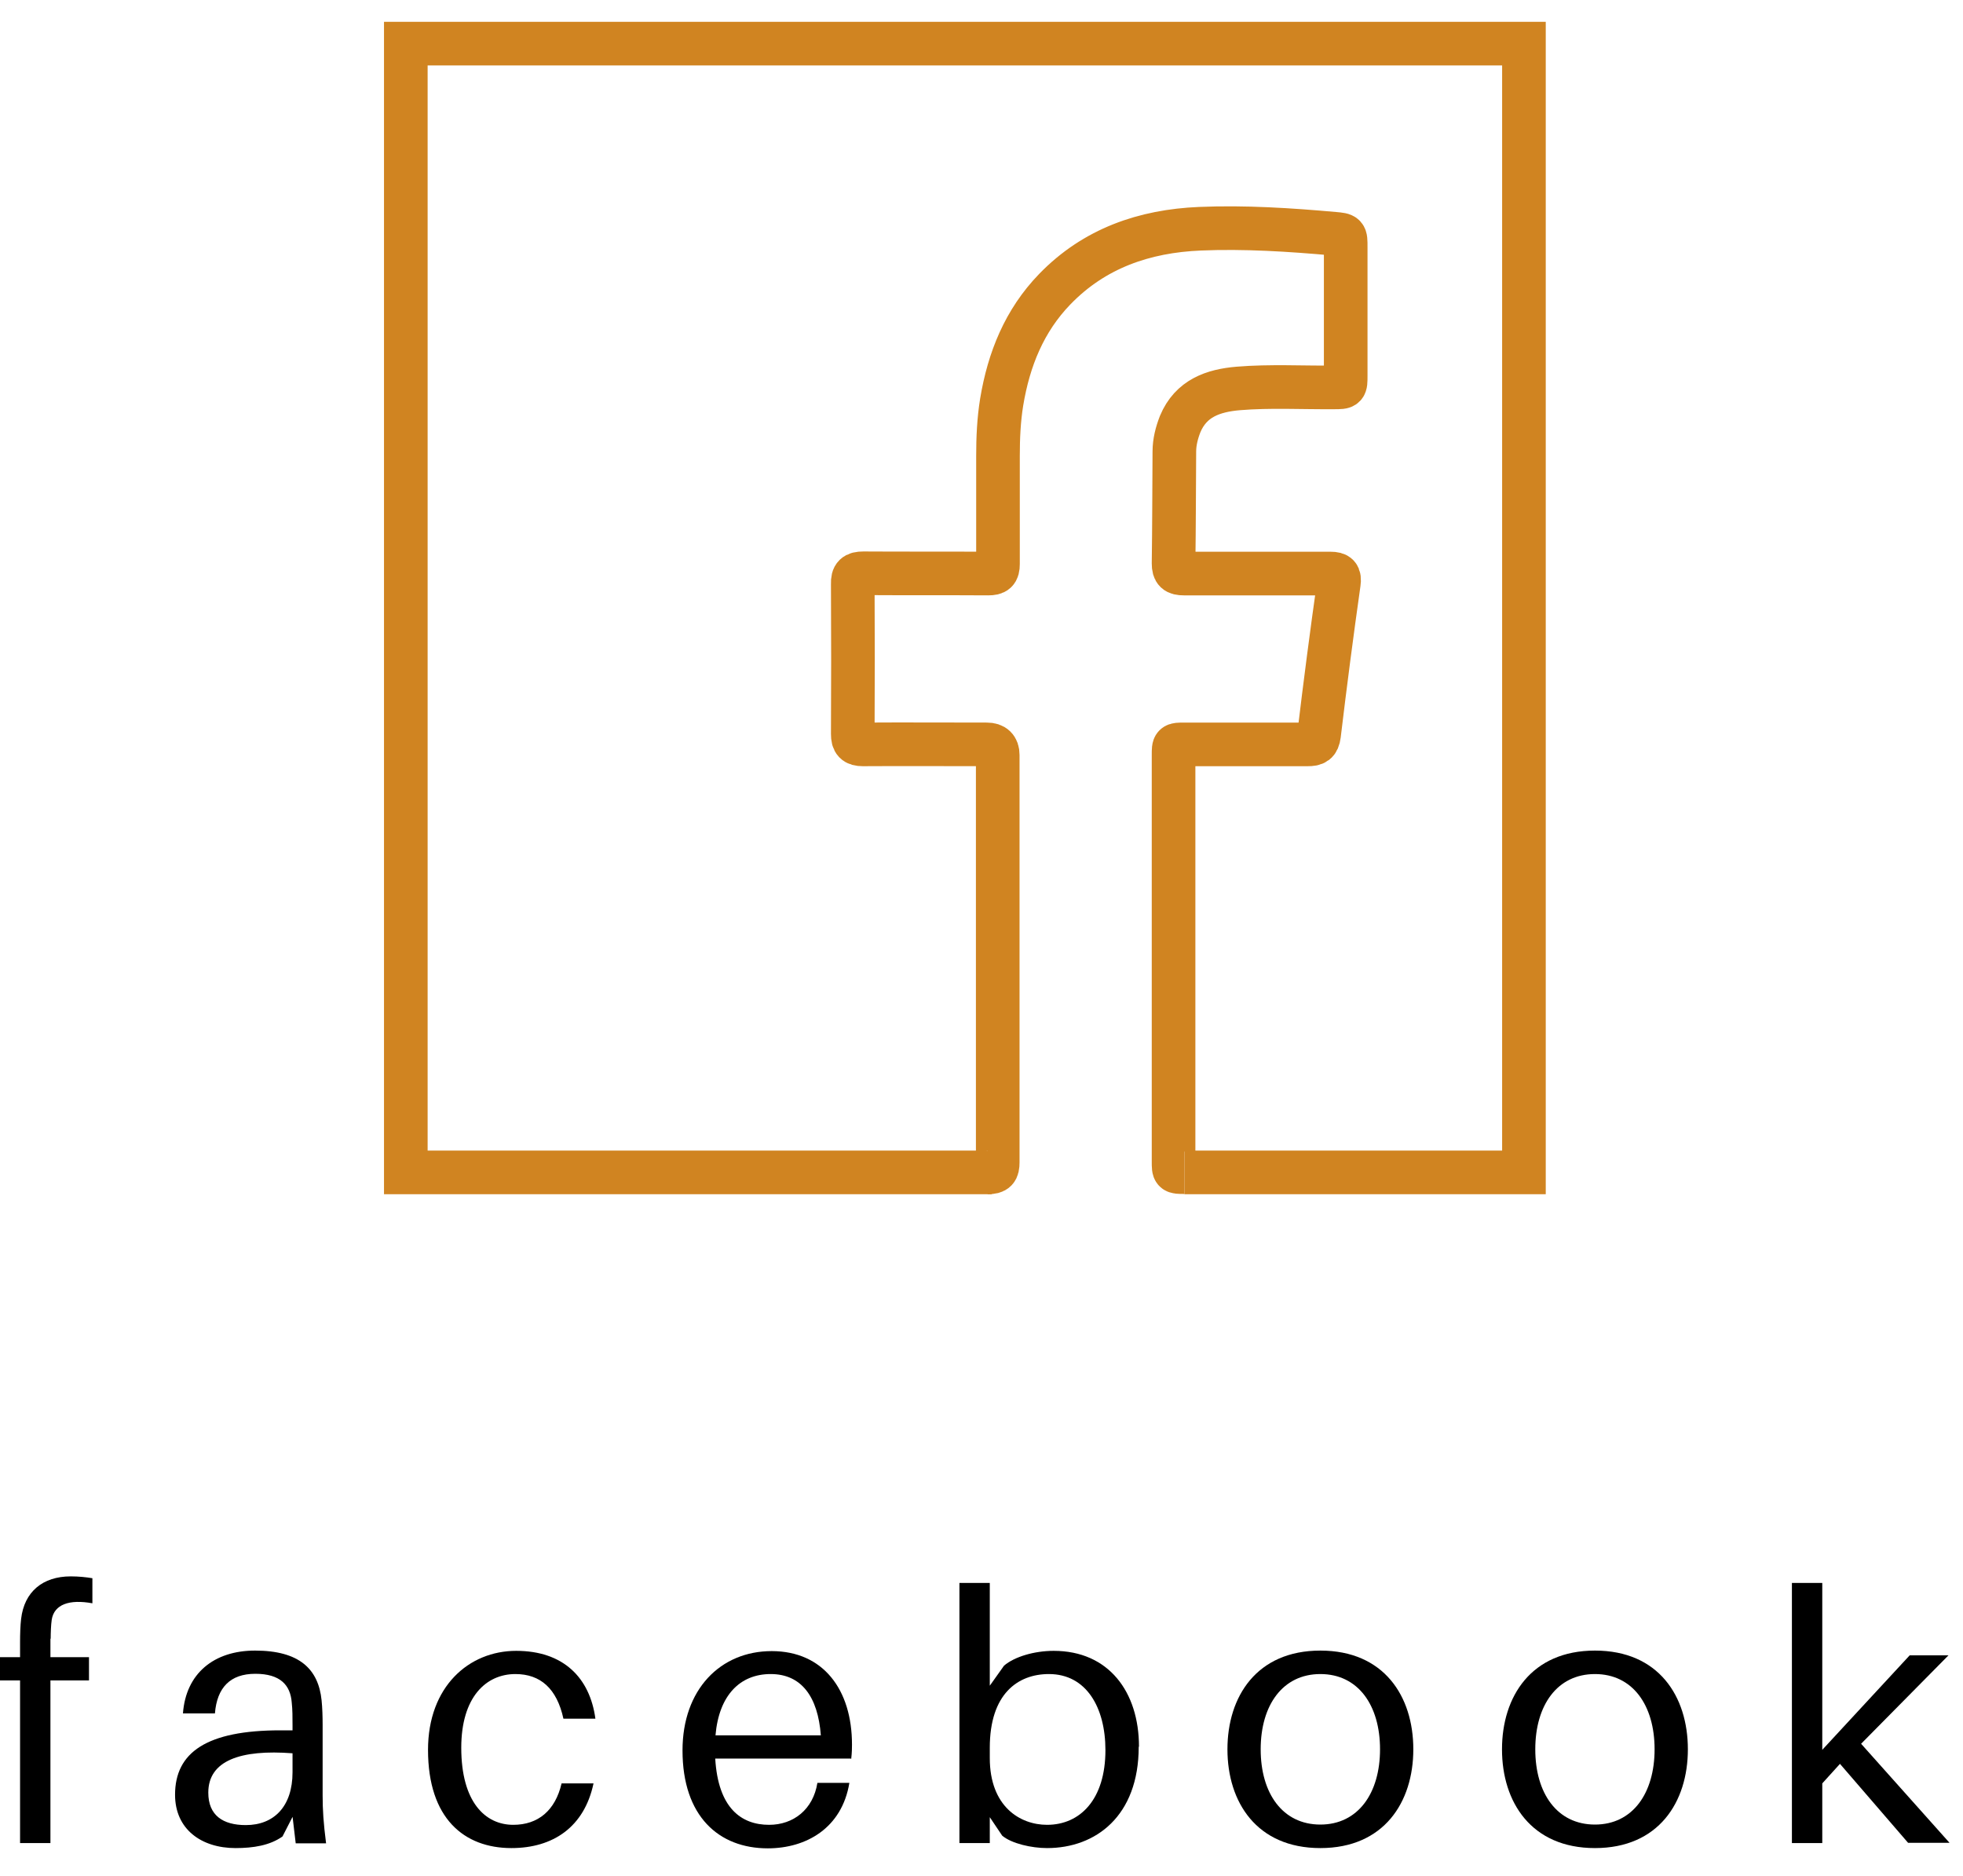
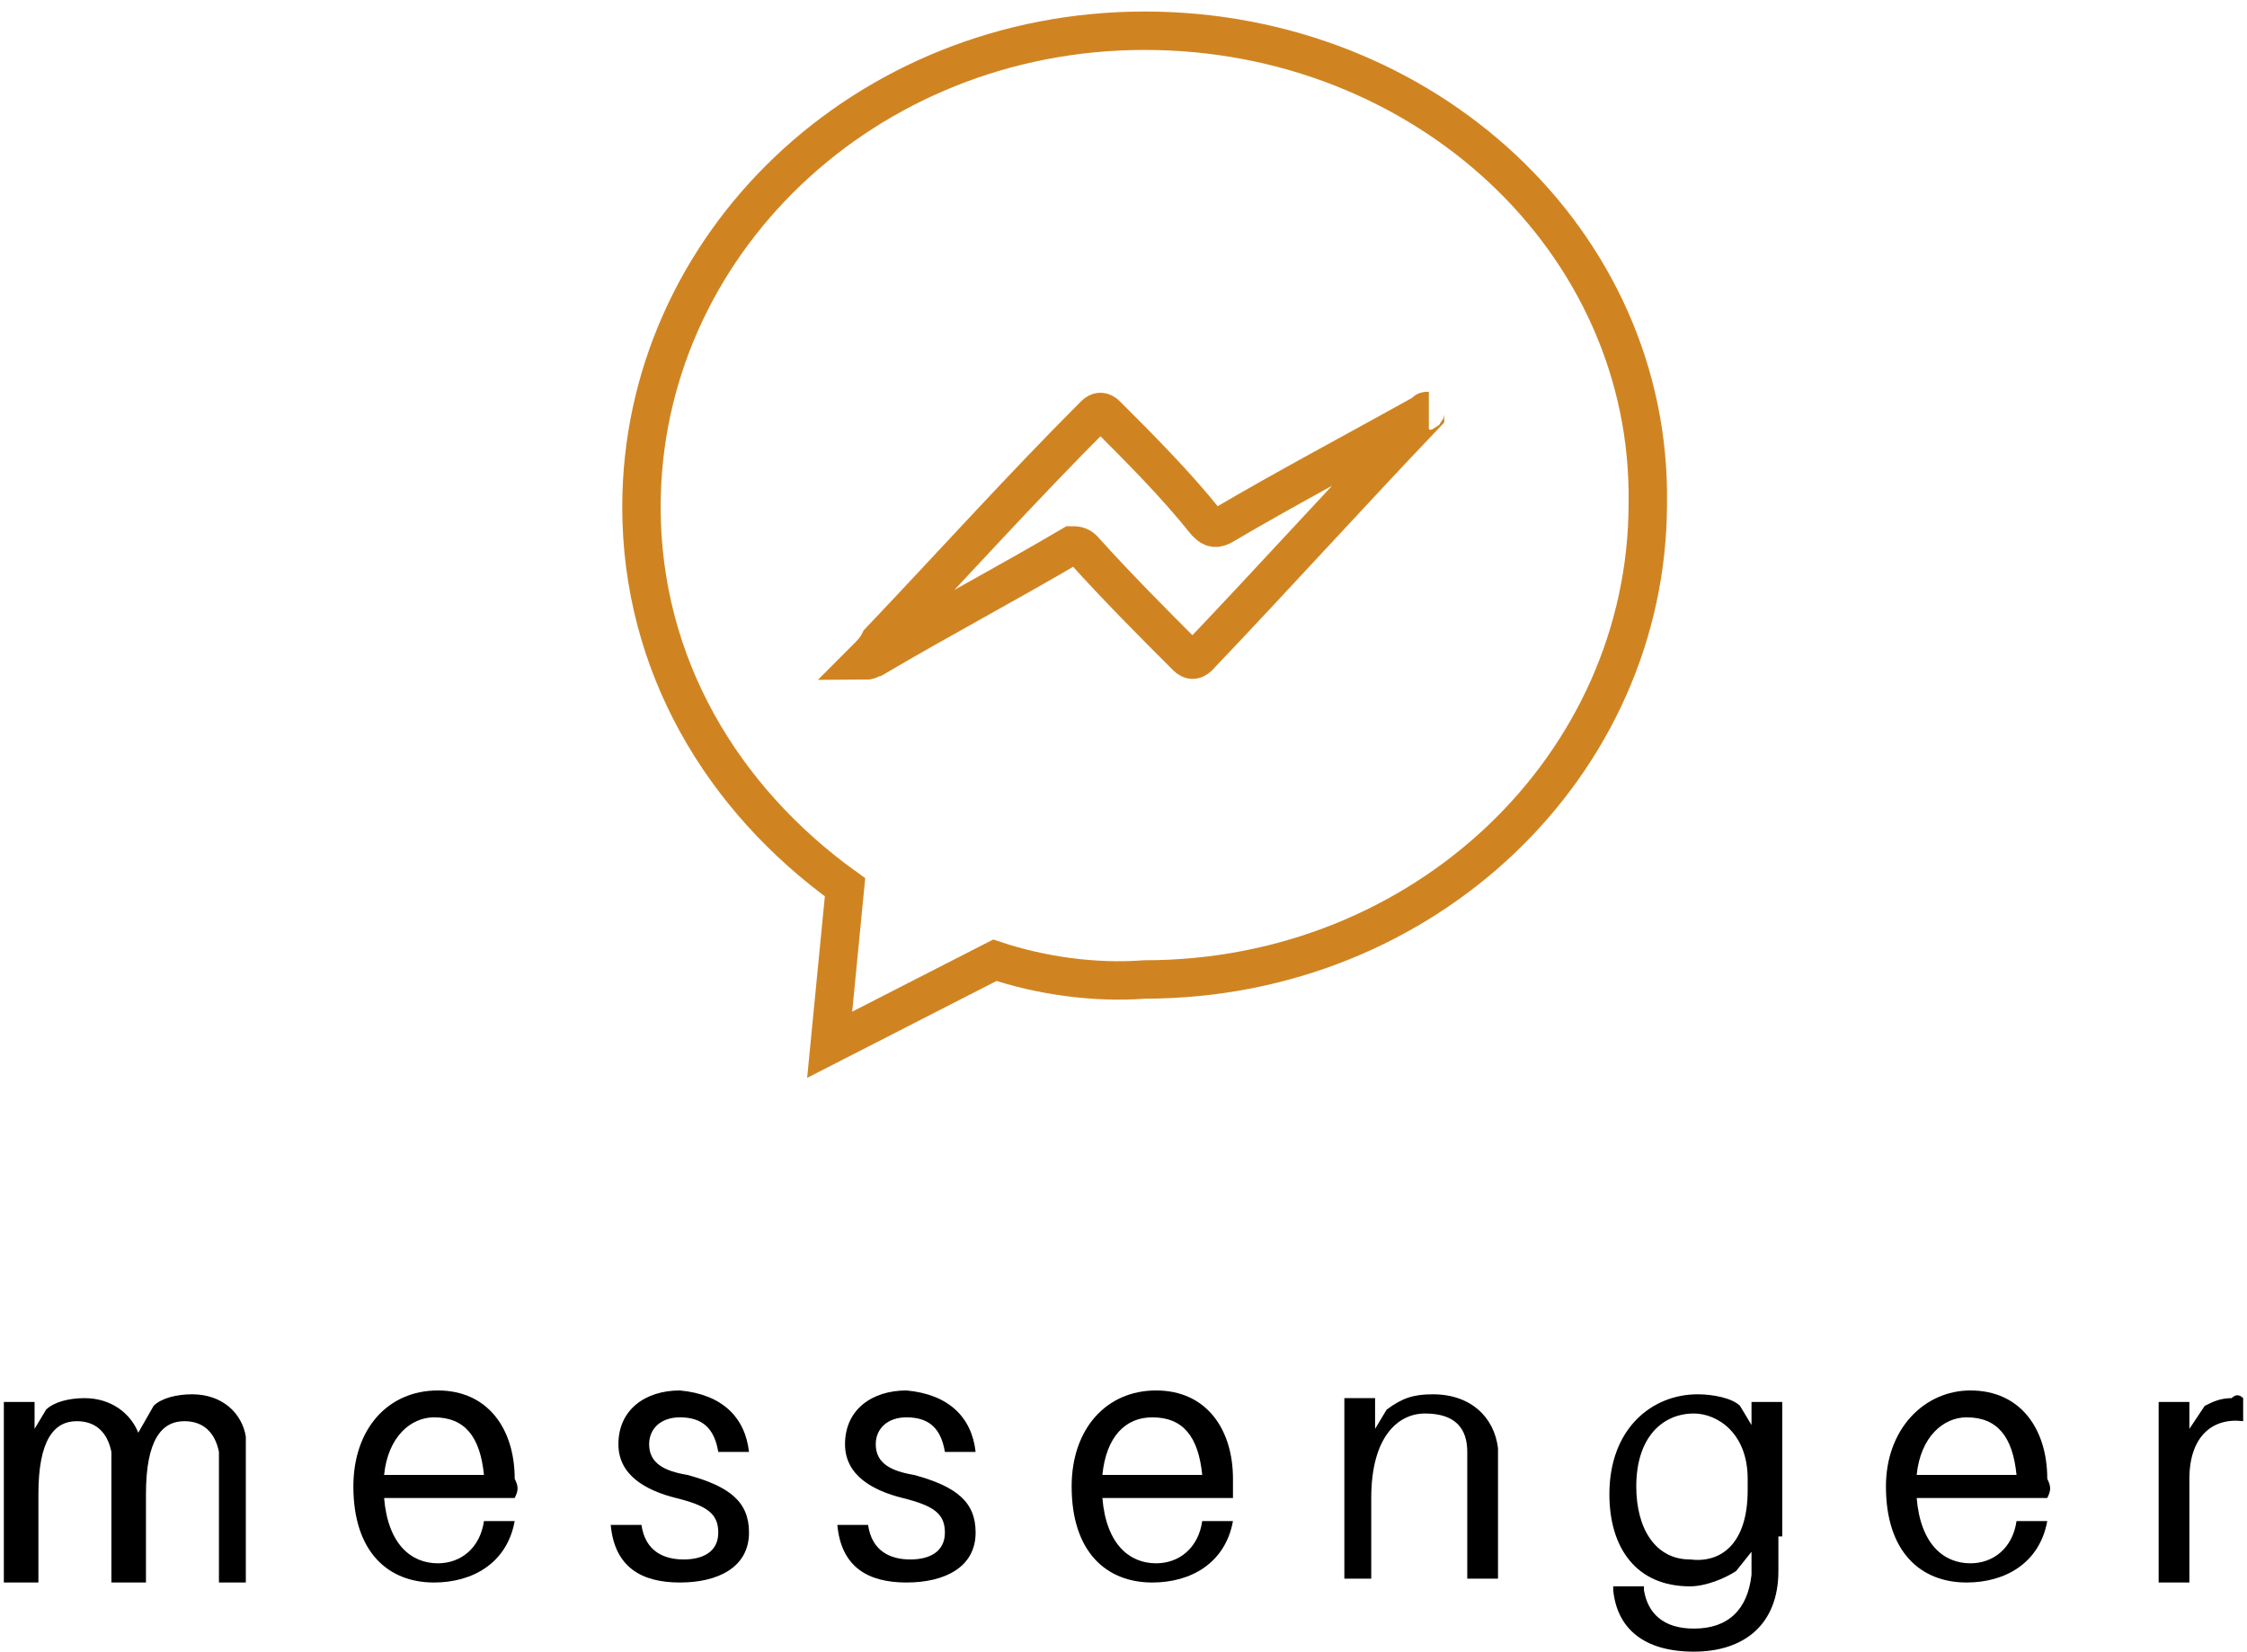
- <svg xmlns="http://www.w3.org/2000/svg" width="45" height="43" viewBox="0 0 45 43" fill="none">
-   <path d="M1.156 37.562V37.986H2.04V38.519H1.156V42.247H0.46V38.519H0V37.986H0.46V37.629C0.46 37.465 0.466 37.254 0.484 37.108C0.557 36.485 0.98 36.134 1.622 36.134C1.804 36.134 1.973 36.152 2.118 36.176V36.751C1.592 36.654 1.241 36.776 1.186 37.127C1.168 37.242 1.162 37.441 1.162 37.562H1.156Z" fill="black" />
-   <path d="M6.712 41.636L6.476 42.096C6.186 42.301 5.81 42.362 5.399 42.362C4.618 42.362 4.013 41.932 4.013 41.139C4.013 40.165 4.745 39.663 6.428 39.663H6.706V39.548C6.706 39.36 6.706 39.191 6.688 39.027C6.658 38.628 6.428 38.367 5.853 38.367C5.278 38.367 4.975 38.682 4.927 39.275H4.194C4.261 38.361 4.902 37.835 5.847 37.835C6.869 37.835 7.299 38.264 7.372 38.973C7.39 39.142 7.396 39.354 7.396 39.541V41.157C7.396 41.484 7.414 41.775 7.475 42.253H6.779L6.706 41.636H6.712ZM6.706 40.625V40.189C5.52 40.098 4.775 40.353 4.775 41.091C4.775 41.611 5.108 41.835 5.635 41.835C6.282 41.835 6.706 41.406 6.706 40.625Z" fill="black" />
-   <path d="M13.649 39.396H12.916C12.765 38.706 12.39 38.373 11.815 38.373C11.143 38.373 10.574 38.9 10.574 40.062C10.574 41.309 11.125 41.829 11.766 41.829C12.335 41.829 12.729 41.502 12.874 40.879H13.606C13.395 41.878 12.68 42.362 11.724 42.362C10.641 42.362 9.812 41.684 9.812 40.111C9.812 38.658 10.75 37.841 11.833 37.841C12.916 37.841 13.522 38.458 13.649 39.396Z" fill="black" />
-   <path d="M19.507 40.31H16.396C16.463 41.448 16.995 41.829 17.631 41.829C18.188 41.829 18.641 41.478 18.738 40.867H19.471C19.301 41.902 18.484 42.368 17.6 42.368C16.481 42.368 15.646 41.636 15.646 40.123C15.646 38.73 16.511 37.847 17.691 37.847C18.871 37.847 19.531 38.73 19.531 39.989C19.531 40.056 19.531 40.165 19.513 40.322L19.507 40.31ZM16.402 39.778H18.817C18.75 38.888 18.369 38.373 17.667 38.373C16.965 38.373 16.481 38.858 16.402 39.778Z" fill="black" />
-   <path d="M26.104 40.038C26.104 41.63 25.117 42.362 24.003 42.362C23.646 42.362 23.192 42.259 22.975 42.078L22.69 41.654V42.247H21.994V36.285H22.69V38.64L23.017 38.18C23.259 37.974 23.713 37.841 24.155 37.841C25.414 37.841 26.11 38.779 26.11 40.038H26.104ZM25.341 40.117C25.341 39.142 24.905 38.373 24.046 38.373C23.332 38.373 22.69 38.827 22.69 40.062V40.298C22.69 41.412 23.386 41.829 24.003 41.829C24.76 41.829 25.341 41.248 25.341 40.117Z" fill="black" />
-   <path d="M32.399 40.098C32.399 41.309 31.727 42.362 30.268 42.362C28.809 42.362 28.138 41.309 28.138 40.098C28.138 38.888 28.809 37.835 30.268 37.835C31.727 37.835 32.399 38.882 32.399 40.098ZM31.636 40.098C31.636 39.088 31.134 38.373 30.268 38.373C29.403 38.373 28.9 39.088 28.9 40.098C28.9 41.109 29.403 41.823 30.268 41.823C31.134 41.823 31.636 41.103 31.636 40.098Z" fill="black" />
-   <path d="M38.693 40.098C38.693 41.309 38.021 42.362 36.563 42.362C35.104 42.362 34.432 41.309 34.432 40.098C34.432 38.888 35.104 37.835 36.563 37.835C38.021 37.835 38.693 38.882 38.693 40.098ZM37.93 40.098C37.93 39.088 37.428 38.373 36.563 38.373C35.697 38.373 35.195 39.088 35.195 40.098C35.195 41.109 35.697 41.823 36.563 41.823C37.428 41.823 37.93 41.103 37.93 40.098Z" fill="black" />
-   <path d="M42.18 40.431L41.774 40.879V42.247H41.078V36.285H41.774V40.11L43.778 37.944H44.667L42.664 39.971L44.691 42.241H43.741L42.174 40.425L42.18 40.431Z" fill="black" />
-   <path d="M27.151 26.868C26.903 26.868 26.903 26.868 26.903 26.626C26.903 23.521 26.903 20.416 26.903 17.305C26.903 17.063 26.903 17.063 27.151 17.063C28.095 17.063 29.039 17.063 29.977 17.063C30.141 17.063 30.213 17.033 30.238 16.845C30.377 15.683 30.528 14.521 30.692 13.365C30.716 13.195 30.668 13.147 30.504 13.147C29.384 13.147 28.259 13.147 27.139 13.147C26.963 13.147 26.903 13.099 26.903 12.917C26.915 12.064 26.915 11.204 26.921 10.351C26.921 10.133 26.976 9.921 27.054 9.721C27.302 9.128 27.811 8.953 28.386 8.904C29.118 8.844 29.85 8.886 30.583 8.88C30.849 8.88 30.849 8.88 30.849 8.614C30.849 7.627 30.849 6.641 30.849 5.654C30.849 5.382 30.849 5.382 30.589 5.358C29.566 5.267 28.537 5.2 27.508 5.243C26.231 5.297 25.087 5.691 24.179 6.629C23.483 7.349 23.126 8.233 22.963 9.213C22.896 9.625 22.878 10.036 22.878 10.454C22.878 11.277 22.878 12.106 22.878 12.929C22.878 13.105 22.824 13.147 22.654 13.147C21.698 13.141 20.742 13.147 19.791 13.141C19.604 13.141 19.543 13.195 19.549 13.383C19.555 14.527 19.555 15.677 19.549 16.827C19.549 17.002 19.604 17.063 19.779 17.063C20.729 17.057 21.68 17.063 22.624 17.063C22.789 17.063 22.872 17.144 22.872 17.305C22.872 20.416 22.872 23.527 22.872 26.644C22.872 26.819 22.83 26.874 22.642 26.874" stroke="#D08421" stroke-miterlimit="10" />
-   <path d="M22.733 26.874H9.303V1H34.935V26.874H27.151" stroke="#D08421" stroke-miterlimit="10" />
+ <svg xmlns="http://www.w3.org/2000/svg" version="1.1" id="圖層_1" x="0px" y="0px" viewBox="0 0 58.5 43" style="enable-background:new 0 0 58.5 43;" xml:space="preserve">
+   <style type="text/css">
+ 	.st0{fill:none;stroke:#D08421;stroke-miterlimit:10;}
+ </style>
+   <path class="st0" d="M29.8,0.8c-7.3,0-13.1,5.6-13.1,12.4c0,4.1,2.1,7.6,5.3,9.9l-0.4,4.1l4.3-2.2c1.2,0.4,2.6,0.6,3.9,0.5  c7.3,0,13.1-5.6,13.1-12.4C43,6.3,37.1,0.8,29.8,0.8z M37.1,10.8c-2,2.1-3.9,4.2-5.9,6.3c-0.1,0.1-0.2,0.1-0.3,0  c-0.9-0.9-1.8-1.8-2.7-2.8c-0.1-0.1-0.2-0.1-0.3-0.1c-1.7,1-3.4,1.9-5.1,2.9c-0.1,0-0.1,0.1-0.3,0.1c0.2-0.2,0.3-0.3,0.4-0.5  c1.9-2,3.7-4,5.6-5.9c0.1-0.1,0.2-0.1,0.3,0c0.9,0.9,1.8,1.8,2.6,2.8c0.1,0.1,0.2,0.2,0.4,0.1c1.7-1,3.4-1.9,5.2-2.9  c0.1,0,0.1-0.1,0.2-0.1C37.1,10.7,37.1,10.7,37.1,10.8z" />
+   <g>
+     <g>
+       <path d="M6.4,38.3v2.9H5.7v-2.5c0-0.4,0-0.7,0-0.9c-0.1-0.5-0.4-0.8-0.9-0.8c-0.6,0-1,0.5-1,1.9v2.3H2.9v-2.5c0-0.4,0-0.7,0-0.9    c-0.1-0.5-0.4-0.8-0.9-0.8c-0.6,0-1,0.5-1,1.9v2.3H0.1v-4.7h0.8v0.7l0.3-0.5c0.2-0.2,0.6-0.3,1-0.3c0.7,0,1.2,0.4,1.4,0.9L4,36.6    c0.2-0.2,0.6-0.3,1-0.3c0.8,0,1.3,0.5,1.4,1.1C6.4,37.7,6.4,37.9,6.4,38.3z" />
+     </g>
+     <g>
+       <path d="M13.4,39H10c0.1,1.2,0.7,1.7,1.4,1.7c0.6,0,1.1-0.4,1.2-1.1h0.8c-0.2,1.1-1.1,1.6-2.1,1.6c-1.2,0-2.1-0.8-2.1-2.5    c0-1.5,0.9-2.5,2.2-2.5c1.3,0,2,1,2,2.3C13.5,38.7,13.5,38.8,13.4,39z M10,38.4h2.6c-0.1-1-0.5-1.5-1.3-1.5    C10.7,36.9,10.1,37.4,10,38.4z" />
+     </g>
+     <g>
+       <path d="M19.5,37.8h-0.8c-0.1-0.6-0.4-0.9-1-0.9c-0.5,0-0.8,0.3-0.8,0.7c0,0.5,0.4,0.7,1,0.8c1.1,0.3,1.6,0.7,1.6,1.5    c0,0.9-0.8,1.3-1.8,1.3c-1,0-1.7-0.4-1.8-1.5h0.8c0.1,0.7,0.6,0.9,1.1,0.9c0.5,0,0.9-0.2,0.9-0.7c0-0.5-0.3-0.7-1.1-0.9    c-0.8-0.2-1.5-0.6-1.5-1.4c0-0.9,0.7-1.4,1.6-1.4C18.8,36.3,19.4,36.9,19.5,37.8z" />
+     </g>
+     <g>
+       <path d="M25.4,37.8h-0.8c-0.1-0.6-0.4-0.9-1-0.9c-0.5,0-0.8,0.3-0.8,0.7c0,0.5,0.4,0.7,1,0.8c1.1,0.3,1.6,0.7,1.6,1.5    c0,0.9-0.8,1.3-1.8,1.3c-1,0-1.7-0.4-1.8-1.5h0.8c0.1,0.7,0.6,0.9,1.1,0.9c0.5,0,0.9-0.2,0.9-0.7c0-0.5-0.3-0.7-1.1-0.9    c-0.8-0.2-1.5-0.6-1.5-1.4c0-0.9,0.7-1.4,1.6-1.4C24.7,36.3,25.3,36.9,25.4,37.8z" />
+     </g>
+     <g>
+       <path d="M32.1,39h-3.4c0.1,1.2,0.7,1.7,1.4,1.7c0.6,0,1.1-0.4,1.2-1.1h0.8c-0.2,1.1-1.1,1.6-2.1,1.6c-1.2,0-2.1-0.8-2.1-2.5    c0-1.5,0.9-2.5,2.2-2.5c1.3,0,2,1,2,2.3C32.1,38.7,32.1,38.8,32.1,39z M28.7,38.4h2.6c-0.1-1-0.5-1.5-1.3-1.5    C29.3,36.9,28.8,37.4,28.7,38.4z" />
+     </g>
+     <g>
+       <path d="M39,38.5v2.6h-0.8v-2.6c0-0.2,0-0.4,0-0.7c0-0.6-0.3-1-1.1-1c-0.7,0-1.4,0.6-1.4,2.2v2.1H35v-4.7h0.8v0.8l0.3-0.5    c0.4-0.3,0.7-0.4,1.2-0.4c1,0,1.6,0.6,1.7,1.4C39,37.9,39,38.1,39,38.5z" />
+     </g>
+     <g>
+       <path d="M46.3,40c0,0.3,0,0.7,0,0.9c0,1.4-0.9,2.1-2.2,2.1c-1.3,0-2-0.6-2.1-1.6l0-0.1h0.8l0,0.1c0.1,0.6,0.5,1,1.3,1    c0.9,0,1.4-0.5,1.5-1.4c0-0.2,0-0.4,0-0.5v-0.1l-0.4,0.5c-0.3,0.2-0.8,0.4-1.2,0.4c-1.4,0-2.1-1-2.1-2.4c0-1.7,1.1-2.6,2.3-2.6    c0.4,0,0.9,0.1,1.1,0.3l0.3,0.5v-0.6h0.8V40z M45.5,38.8v-0.3c0-1.2-0.8-1.7-1.4-1.7c-0.8,0-1.5,0.6-1.5,1.9    c0,1.1,0.5,1.9,1.4,1.9C44.8,40.7,45.5,40.2,45.5,38.8z" />
+     </g>
+     <g>
+       <path d="M53.3,39h-3.4c0.1,1.2,0.7,1.7,1.4,1.7c0.6,0,1.1-0.4,1.2-1.1h0.8c-0.2,1.1-1.1,1.6-2.1,1.6c-1.2,0-2.1-0.8-2.1-2.5    c0-1.5,1-2.5,2.2-2.5c1.3,0,2,1,2,2.3C53.4,38.7,53.4,38.8,53.3,39z M49.9,38.4h2.6c-0.1-1-0.5-1.5-1.3-1.5    C50.6,36.9,50,37.4,49.9,38.4z" />
+     </g>
+     <g>
+       <path d="M58.4,36.4V37c-0.8-0.1-1.4,0.4-1.4,1.5v2.7h-0.8v-4.7H57v0.7l0.4-0.6c0.2-0.1,0.4-0.2,0.7-0.2    C58.2,36.3,58.3,36.3,58.4,36.4z" />
+     </g>
+   </g>
</svg>
